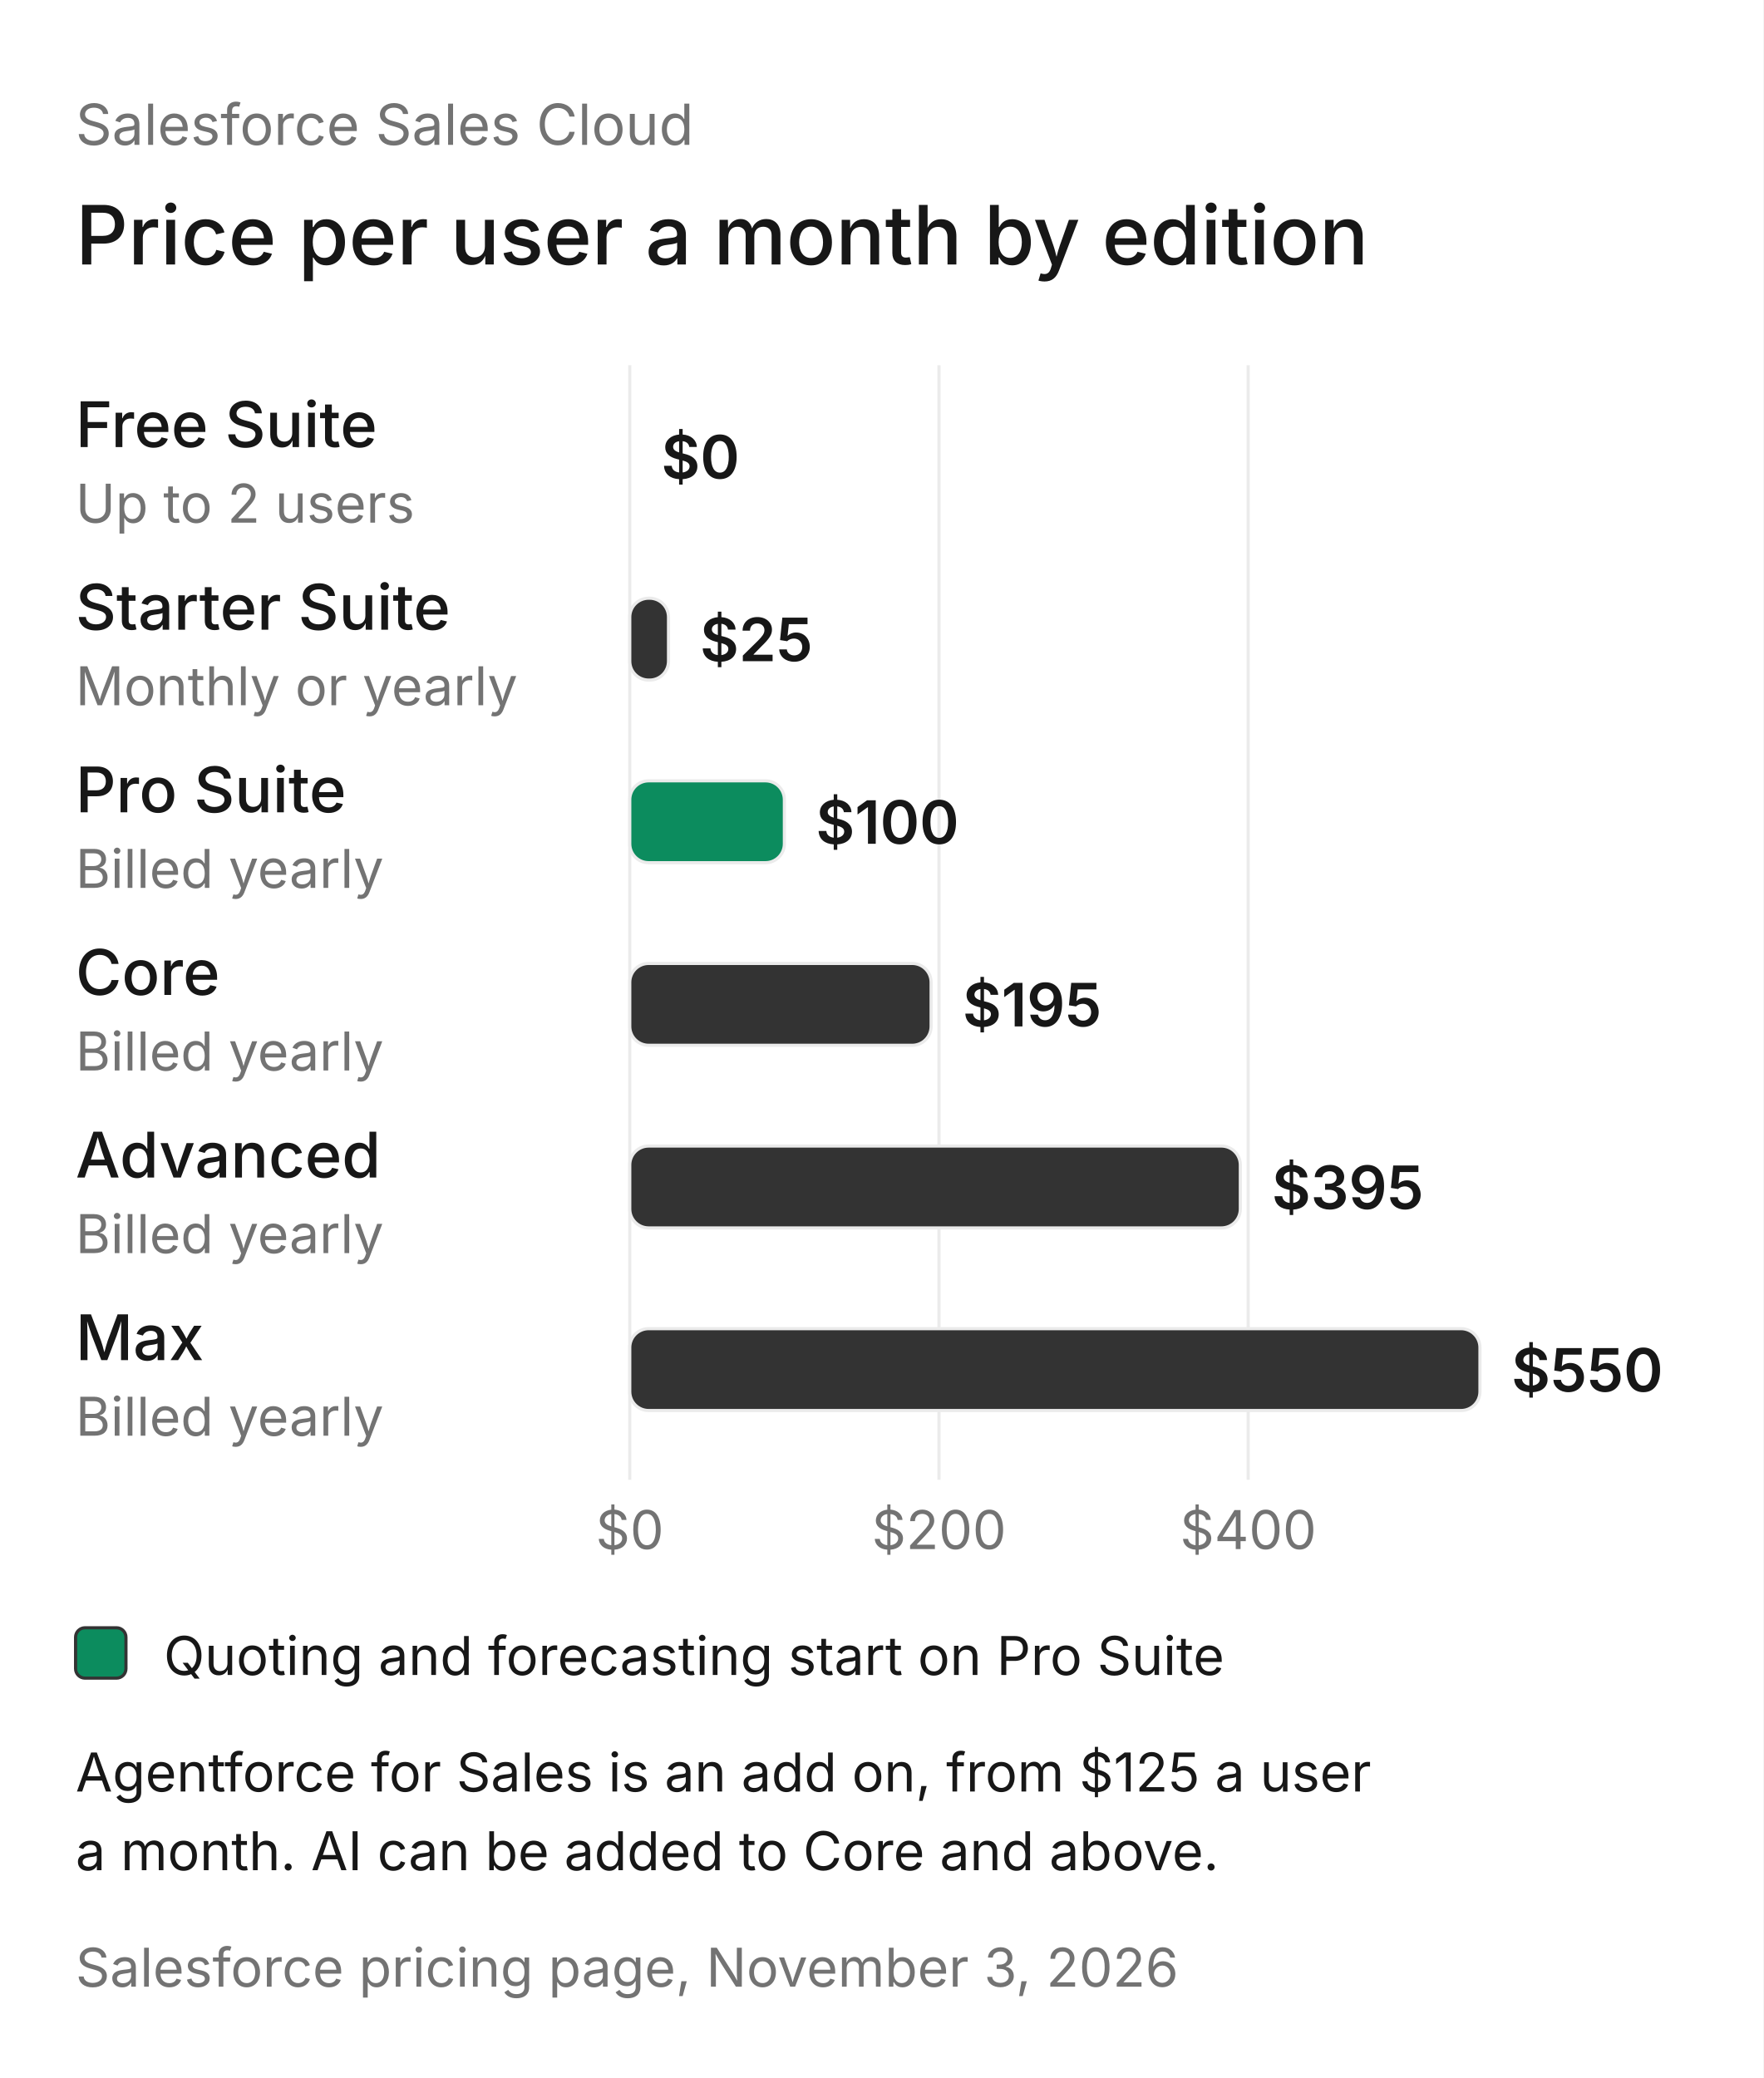
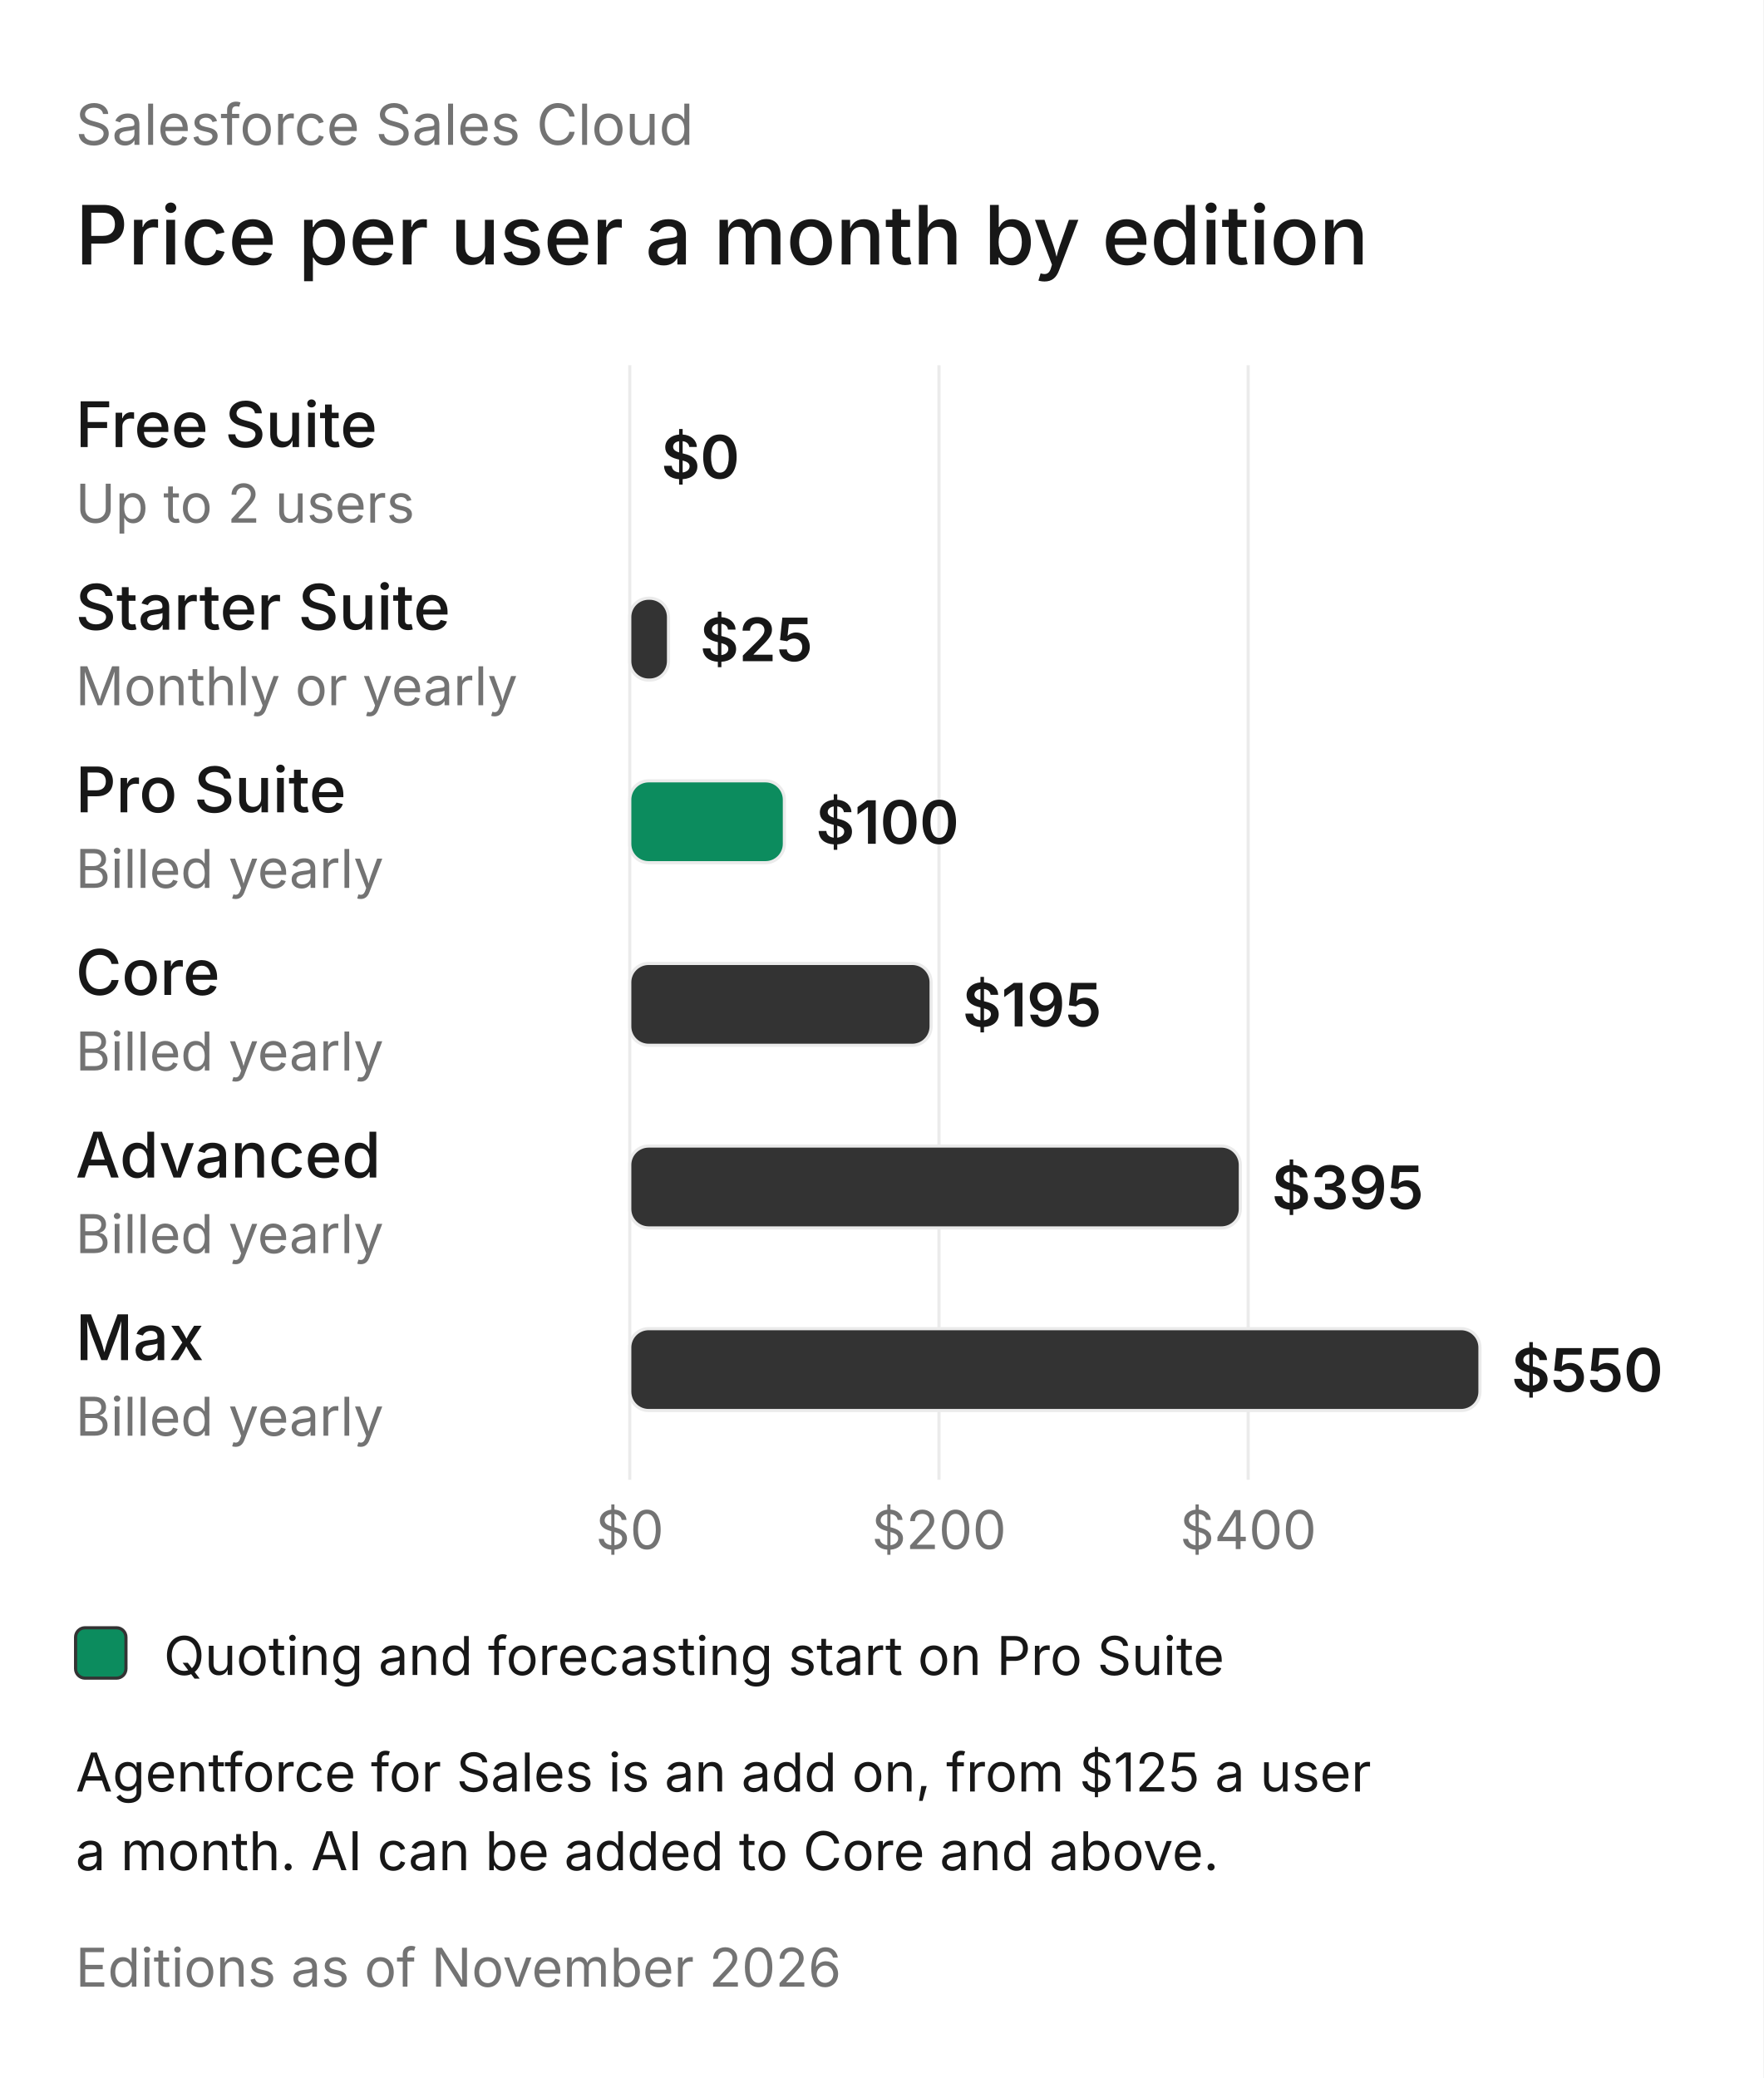
<svg xmlns="http://www.w3.org/2000/svg" viewBox="0 0 560 660" width="560" height="660" role="img" aria-labelledby="t d" font-family="Inter, system-ui, sans-serif">
  <rect width="560" height="660" fill="#ffffff" />
  <text x="24" y="46" font-family="Inter, system-ui, sans-serif" font-size="18" fill="#737373">Salesforce Sales Cloud</text>
  <text x="24" y="84" font-size="26" font-weight="500" fill="#171717">Price per user a month <tspan fill="#171717">by edition</tspan>
  </text>
  <line x1="200.0" y1="116" x2="200.0" y2="470" stroke="#ebebeb" />
  <text x="200.0" y="492" text-anchor="middle" font-family="Inter, system-ui, sans-serif" font-size="17" fill="#737373">$0</text>
  <line x1="298.2" y1="116" x2="298.2" y2="470" stroke="#ebebeb" />
  <text x="298.2" y="492" text-anchor="middle" font-family="Inter, system-ui, sans-serif" font-size="17" fill="#737373">$200</text>
  <line x1="396.4" y1="116" x2="396.4" y2="470" stroke="#ebebeb" />
  <text x="396.4" y="492" text-anchor="middle" font-family="Inter, system-ui, sans-serif" font-size="17" fill="#737373">$400</text>
  <text x="24" y="142" font-size="20" font-weight="500" fill="#171717">Free Suite</text>
  <text x="24" y="166" font-size="17" fill="#737373">Up to 2 users</text>
  <text x="210.0" y="152" font-size="19" font-weight="600" fill="#171717">$0</text>
  <text x="24" y="200" font-size="20" font-weight="500" fill="#171717">Starter Suite</text>
  <text x="24" y="224" font-size="17" fill="#737373">Monthly or yearly</text>
  <rect x="200" y="190" width="12.3" height="26" fill="#333333" stroke="#ebebeb" rx="6" />
  <text x="222.3" y="210" font-size="19" font-weight="600" fill="#171717">$25</text>
  <text x="24" y="258" font-size="20" font-weight="500" fill="#171717">Pro Suite</text>
  <text x="24" y="282" font-size="17" fill="#737373">Billed yearly</text>
  <rect x="200" y="248" width="49.1" height="26" fill="#0c8c5e" stroke="#ebebeb" rx="6" />
  <text x="259.1" y="268" font-size="19" font-weight="600" fill="#171717">$100</text>
  <text x="24" y="316" font-size="20" font-weight="500" fill="#171717">Core</text>
  <text x="24" y="340" font-size="17" fill="#737373">Billed yearly</text>
  <rect x="200" y="306" width="95.7" height="26" fill="#333333" stroke="#ebebeb" rx="6" />
  <text x="305.7" y="326" font-size="19" font-weight="600" fill="#171717">$195</text>
  <text x="24" y="374" font-size="20" font-weight="500" fill="#171717">Advanced</text>
  <text x="24" y="398" font-size="17" fill="#737373">Billed yearly</text>
  <rect x="200" y="364" width="193.9" height="26" fill="#333333" stroke="#ebebeb" rx="6" />
  <text x="403.9" y="384" font-size="19" font-weight="600" fill="#171717">$395</text>
  <text x="24" y="432" font-size="20" font-weight="500" fill="#171717">Max</text>
  <text x="24" y="456" font-size="17" fill="#737373">Billed yearly</text>
  <rect x="200" y="422" width="270.0" height="26" fill="#333333" stroke="#ebebeb" rx="6" />
  <text x="480.0" y="442" font-size="19" font-weight="600" fill="#171717">$550</text>
  <rect x="24" y="517" width="16" height="16" fill="#0c8c5e" stroke="#333333" rx="3" />
  <text x="52" y="532" font-size="17" fill="#171717">Quoting and forecasting start on Pro Suite</text>
  <text x="24" y="569" font-size="17" fill="#171717">Agentforce for Sales is an add on, from $125 a user</text>
  <text x="24" y="594" font-size="17" fill="#171717">a month. AI can be added to Core and above.</text>
-   <text x="24" y="631" font-family="Inter, system-ui, sans-serif" font-size="17" fill="#737373">Salesforce pricing page, November 3, 2026</text>
+   <text x="24" y="631" font-family="Inter, system-ui, sans-serif" font-size="17" fill="#737373">Editions as of November 2026</text>
</svg>
